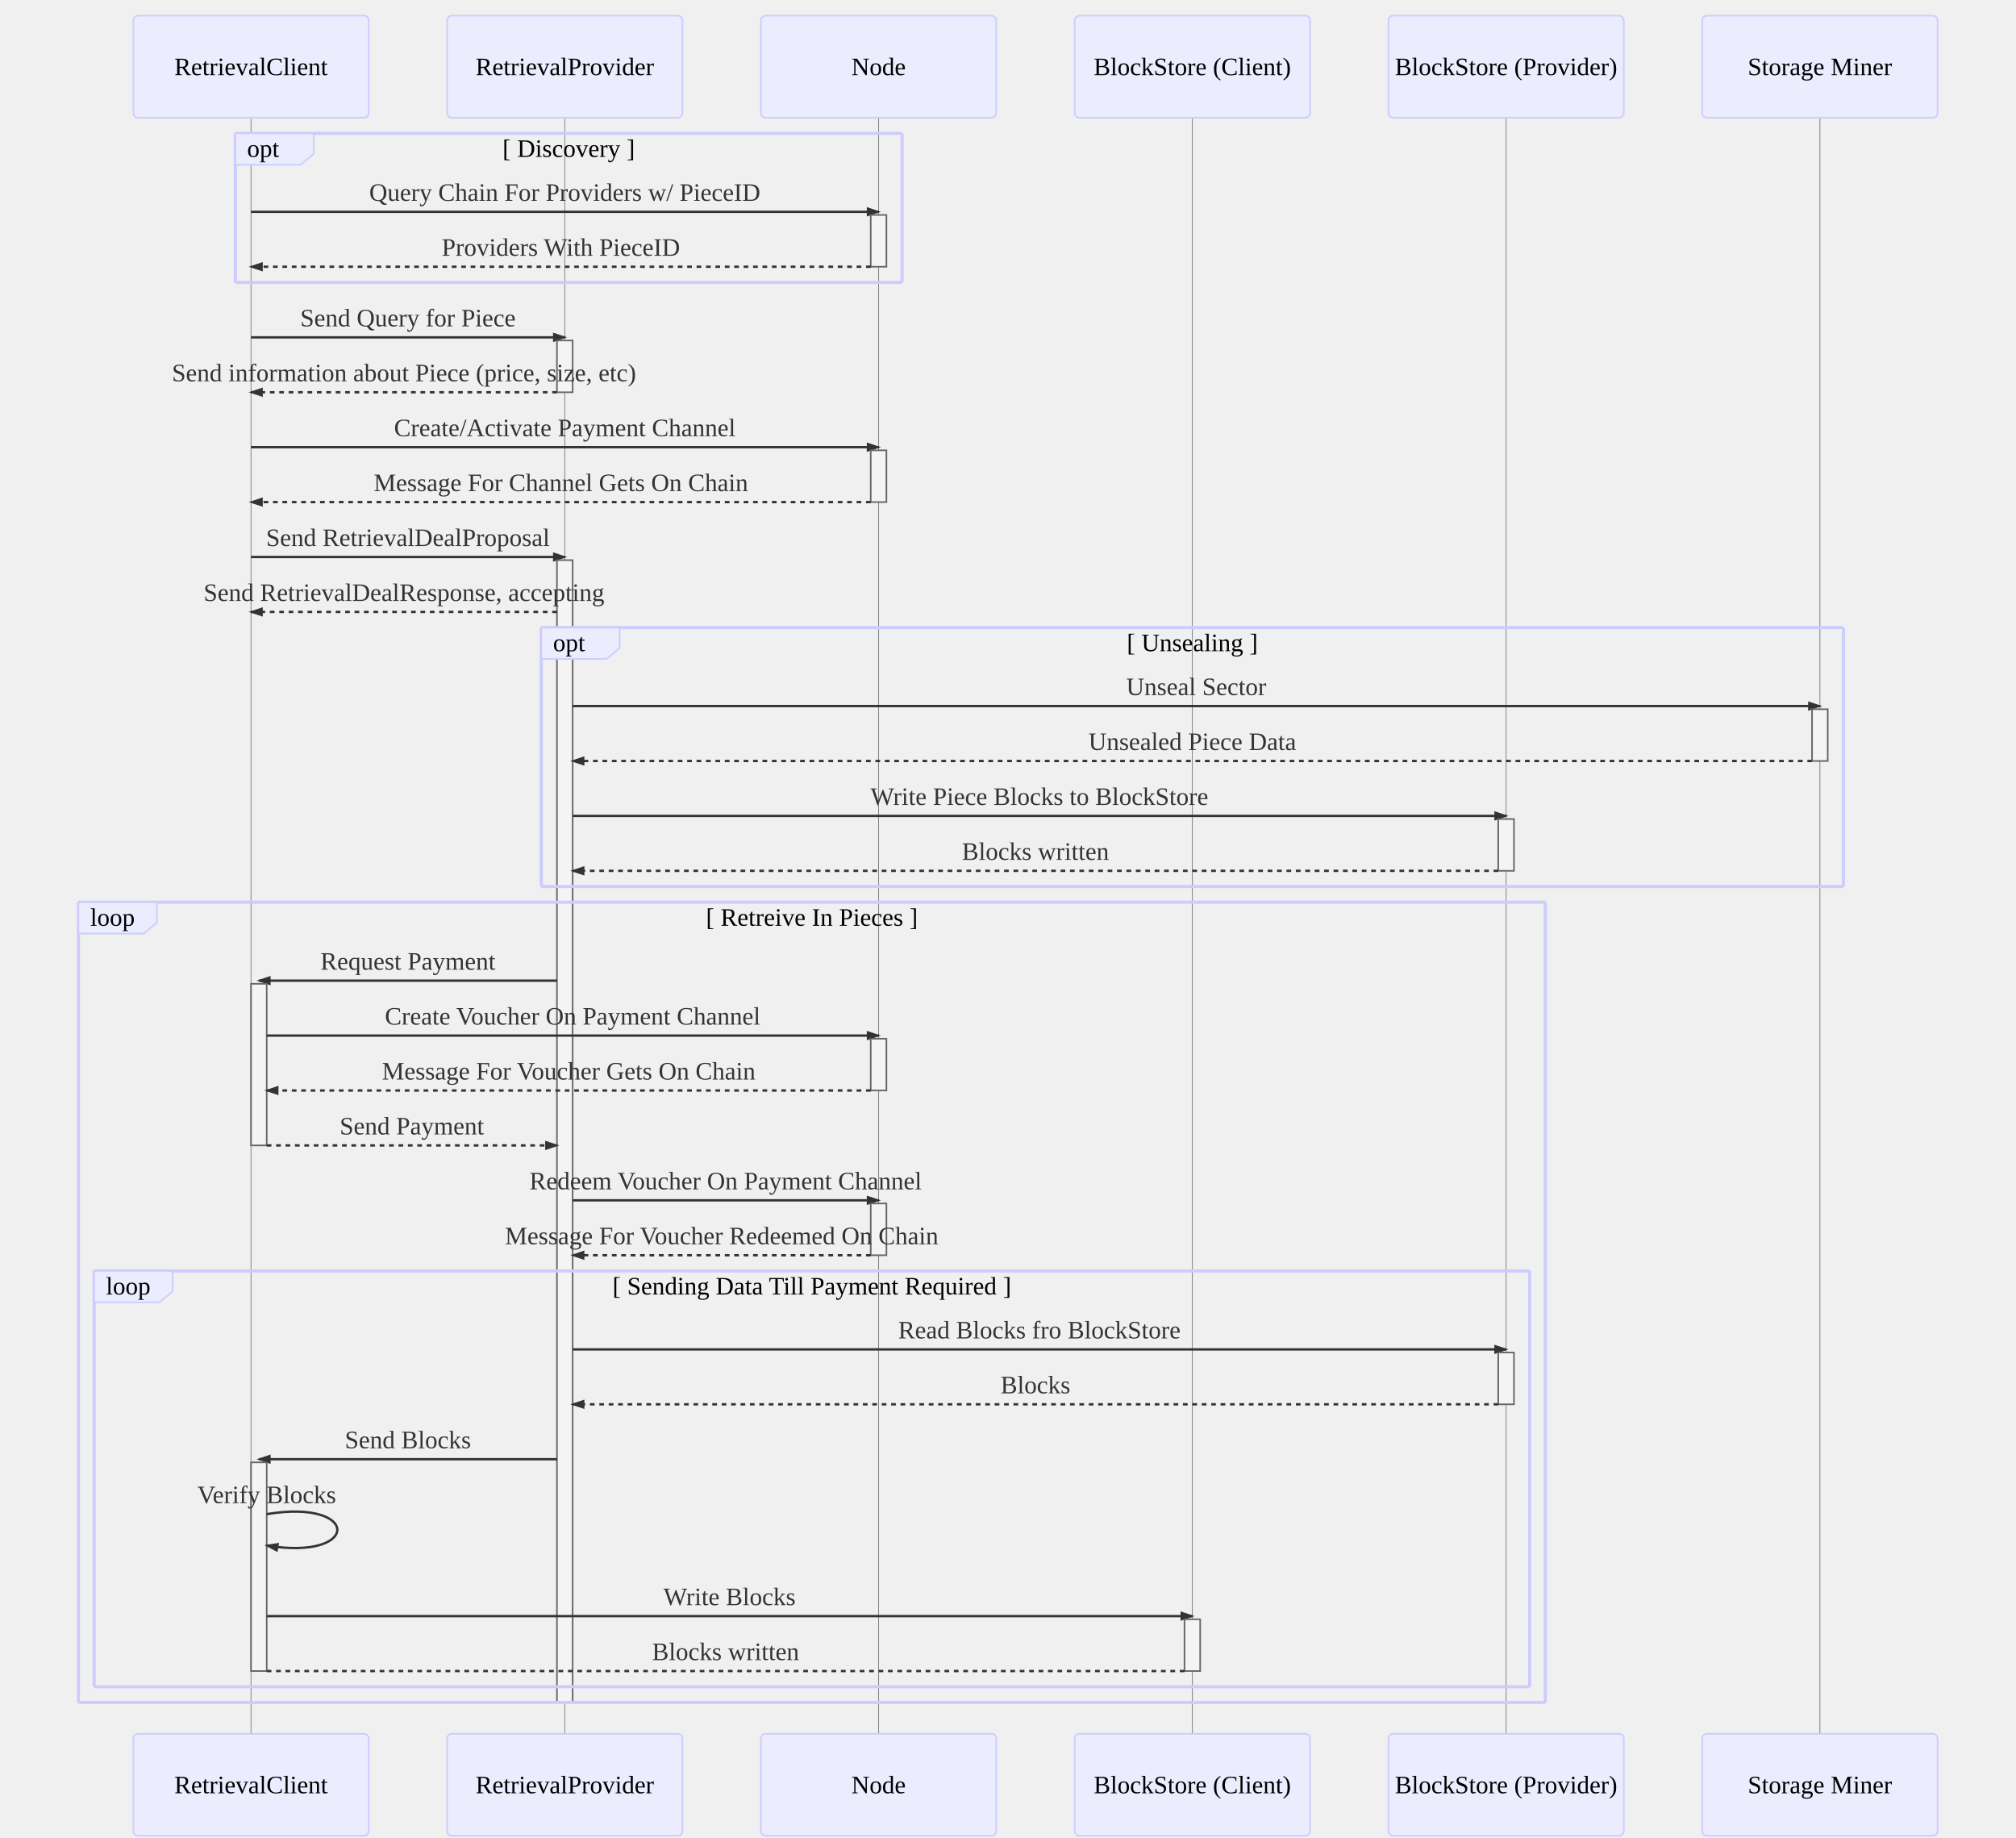
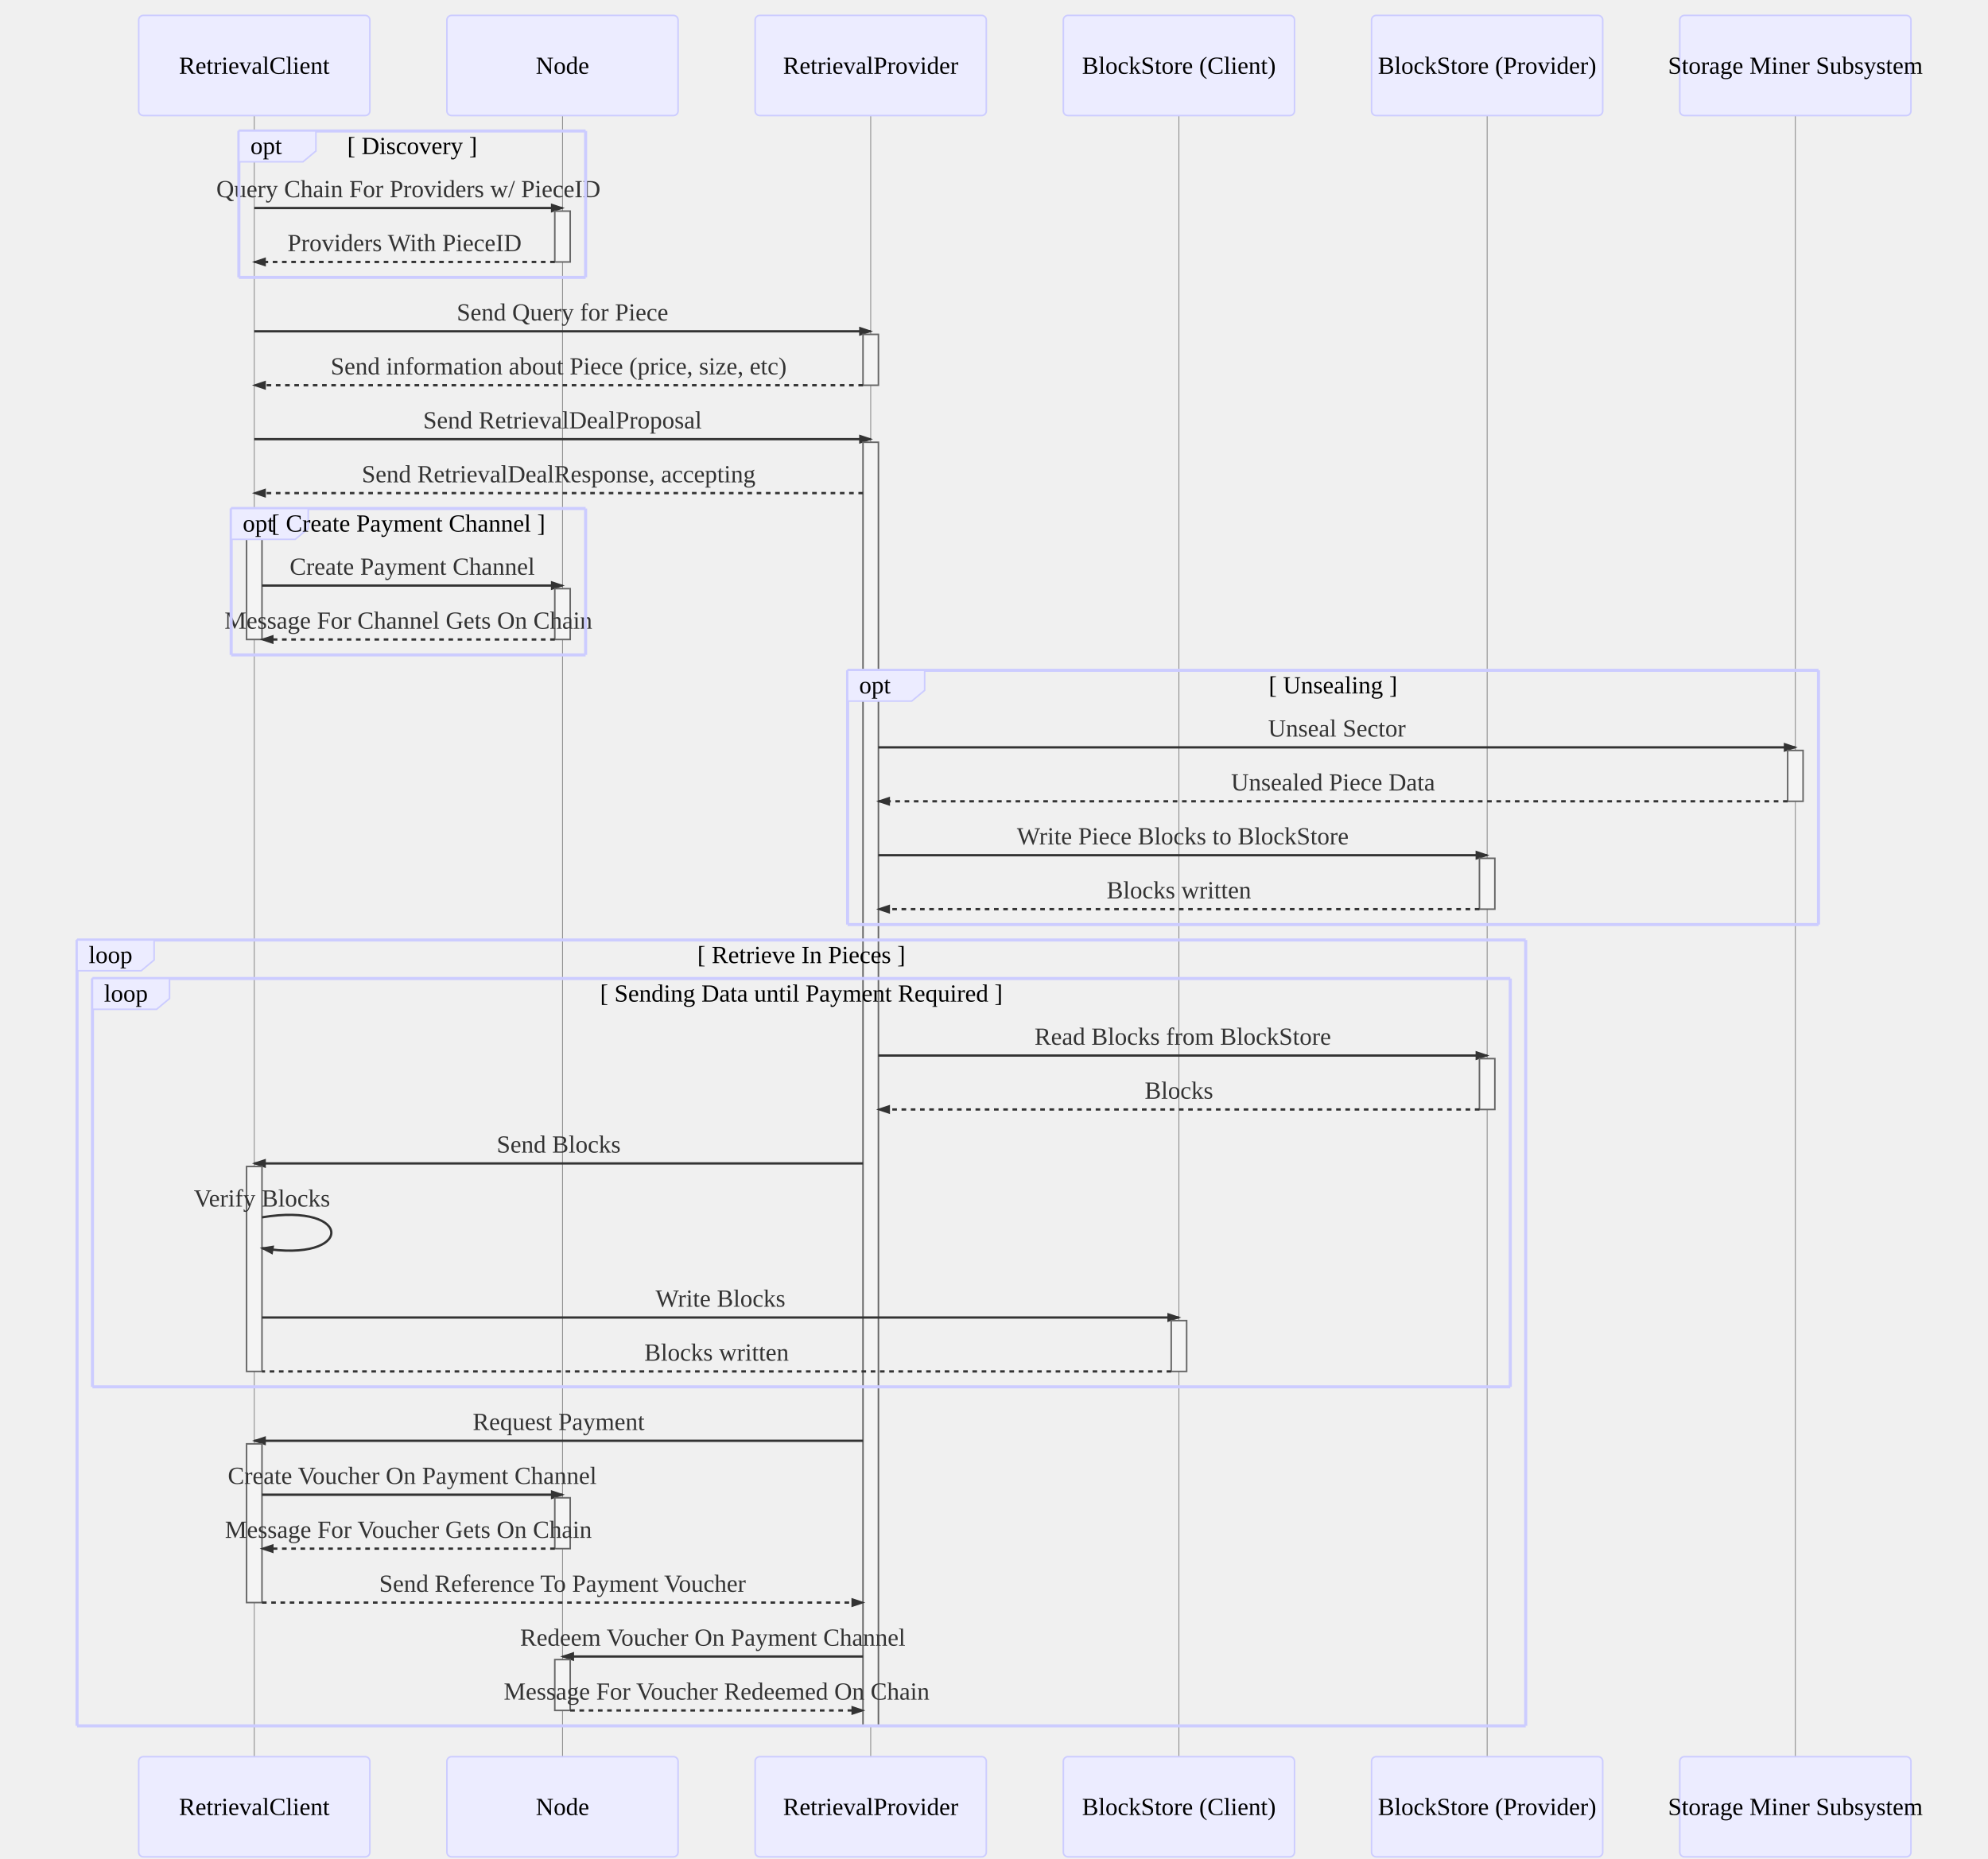
- <svg xmlns="http://www.w3.org/2000/svg" id="mermaid-1574454061696" width="100%" height="100%" style="max-width:1285px;" viewBox="-85 -10 1285 1171">
-   <style>#mermaid-1574454061696 .label{font-family:trebuchet ms,verdana,arial;color:#333}#mermaid-1574454061696 .node circle,#mermaid-1574454061696 .node ellipse,#mermaid-1574454061696 .node polygon,#mermaid-1574454061696 .node rect{fill:#ececff;stroke:#9370db;stroke-width:1px}#mermaid-1574454061696 .node.clickable{cursor:pointer}#mermaid-1574454061696 .arrowheadPath{fill:#333}#mermaid-1574454061696 .edgePath .path{stroke:#333;stroke-width:1.5px}#mermaid-1574454061696 .edgeLabel{background-color:#e8e8e8}#mermaid-1574454061696 .cluster rect{fill:#ffffde!important;stroke:#aa3!important;stroke-width:1px!important}#mermaid-1574454061696 .cluster text{fill:#333}#mermaid-1574454061696 div.mermaidTooltip{position:absolute;text-align:center;max-width:200px;padding:2px;font-family:trebuchet ms,verdana,arial;font-size:12px;background:#ffffde;border:1px solid #aa3;border-radius:2px;pointer-events:none;z-index:100}#mermaid-1574454061696 .actor{stroke:#ccf;fill:#ececff}#mermaid-1574454061696 text.actor{fill:#000;stroke:none}#mermaid-1574454061696 .actor-line{stroke:grey}#mermaid-1574454061696 .messageLine0{marker-end:"url(#arrowhead)"}#mermaid-1574454061696 .messageLine0,#mermaid-1574454061696 .messageLine1{stroke-width:1.5;stroke-dasharray:"2 2";stroke:#333}#mermaid-1574454061696 #arrowhead{fill:#333}#mermaid-1574454061696 #crosshead path{fill:#333!important;stroke:#333!important}#mermaid-1574454061696 .messageText{fill:#333;stroke:none}#mermaid-1574454061696 .labelBox{stroke:#ccf;fill:#ececff}#mermaid-1574454061696 .labelText,#mermaid-1574454061696 .loopText{fill:#000;stroke:none}#mermaid-1574454061696 .loopLine{stroke-width:2;stroke-dasharray:"2 2";marker-end:"url(#arrowhead)";stroke:#ccf}#mermaid-1574454061696 .note{stroke:#aa3;fill:#fff5ad}#mermaid-1574454061696 .noteText{fill:#000;stroke:none;font-family:trebuchet ms,verdana,arial;font-size:14px}#mermaid-1574454061696 .section{stroke:none;opacity:.2}#mermaid-1574454061696 .section0{fill:rgba(102,102,255,.49)}#mermaid-1574454061696 .section2{fill:#fff400}#mermaid-1574454061696 .section1,#mermaid-1574454061696 .section3{fill:#fff;opacity:.2}#mermaid-1574454061696 .sectionTitle0,#mermaid-1574454061696 .sectionTitle1,#mermaid-1574454061696 .sectionTitle2,#mermaid-1574454061696 .sectionTitle3{fill:#333}#mermaid-1574454061696 .sectionTitle{text-anchor:start;font-size:11px;text-height:14px}#mermaid-1574454061696 .grid .tick{stroke:#d3d3d3;opacity:.3;shape-rendering:crispEdges}#mermaid-1574454061696 .grid path{stroke-width:0}#mermaid-1574454061696 .today{fill:none;stroke:red;stroke-width:2px}#mermaid-1574454061696 .task{stroke-width:2}#mermaid-1574454061696 .taskText{text-anchor:middle;font-size:11px}#mermaid-1574454061696 .taskTextOutsideRight{fill:#000;text-anchor:start;font-size:11px}#mermaid-1574454061696 .taskTextOutsideLeft{fill:#000;text-anchor:end;font-size:11px}#mermaid-1574454061696 .taskText0,#mermaid-1574454061696 .taskText1,#mermaid-1574454061696 .taskText2,#mermaid-1574454061696 .taskText3{fill:#fff}#mermaid-1574454061696 .task0,#mermaid-1574454061696 .task1,#mermaid-1574454061696 .task2,#mermaid-1574454061696 .task3{fill:#8a90dd;stroke:#534fbc}#mermaid-1574454061696 .taskTextOutside0,#mermaid-1574454061696 .taskTextOutside1,#mermaid-1574454061696 .taskTextOutside2,#mermaid-1574454061696 .taskTextOutside3{fill:#000}#mermaid-1574454061696 .active0,#mermaid-1574454061696 .active1,#mermaid-1574454061696 .active2,#mermaid-1574454061696 .active3{fill:#bfc7ff;stroke:#534fbc}#mermaid-1574454061696 .activeText0,#mermaid-1574454061696 .activeText1,#mermaid-1574454061696 .activeText2,#mermaid-1574454061696 .activeText3{fill:#000!important}#mermaid-1574454061696 .done0,#mermaid-1574454061696 .done1,#mermaid-1574454061696 .done2,#mermaid-1574454061696 .done3{stroke:grey;fill:#d3d3d3;stroke-width:2}#mermaid-1574454061696 .doneText0,#mermaid-1574454061696 .doneText1,#mermaid-1574454061696 .doneText2,#mermaid-1574454061696 .doneText3{fill:#000!important}#mermaid-1574454061696 .crit0,#mermaid-1574454061696 .crit1,#mermaid-1574454061696 .crit2,#mermaid-1574454061696 .crit3{stroke:#f88;fill:red;stroke-width:2}#mermaid-1574454061696 .activeCrit0,#mermaid-1574454061696 .activeCrit1,#mermaid-1574454061696 .activeCrit2,#mermaid-1574454061696 .activeCrit3{stroke:#f88;fill:#bfc7ff;stroke-width:2}#mermaid-1574454061696 .doneCrit0,#mermaid-1574454061696 .doneCrit1,#mermaid-1574454061696 .doneCrit2,#mermaid-1574454061696 .doneCrit3{stroke:#f88;fill:#d3d3d3;stroke-width:2;cursor:pointer;shape-rendering:crispEdges}#mermaid-1574454061696 .activeCritText0,#mermaid-1574454061696 .activeCritText1,#mermaid-1574454061696 .activeCritText2,#mermaid-1574454061696 .activeCritText3,#mermaid-1574454061696 .doneCritText0,#mermaid-1574454061696 .doneCritText1,#mermaid-1574454061696 .doneCritText2,#mermaid-1574454061696 .doneCritText3{fill:#000!important}#mermaid-1574454061696 .titleText{text-anchor:middle;font-size:18px;fill:#000}#mermaid-1574454061696 g.classGroup text{fill:#9370db;stroke:none;font-family:trebuchet ms,verdana,arial;font-size:10px}#mermaid-1574454061696 g.classGroup rect{fill:#ececff;stroke:#9370db}#mermaid-1574454061696 g.classGroup line{stroke:#9370db;stroke-width:1}#mermaid-1574454061696 .classLabel .box{stroke:none;stroke-width:0;fill:#ececff;opacity:.5}#mermaid-1574454061696 .classLabel .label{fill:#9370db;font-size:10px}#mermaid-1574454061696 .relation{stroke:#9370db;stroke-width:1;fill:none}#mermaid-1574454061696 #compositionEnd,#mermaid-1574454061696 #compositionStart{fill:#9370db;stroke:#9370db;stroke-width:1}#mermaid-1574454061696 #aggregationEnd,#mermaid-1574454061696 #aggregationStart{fill:#ececff;stroke:#9370db;stroke-width:1}#mermaid-1574454061696 #dependencyEnd,#mermaid-1574454061696 #dependencyStart,#mermaid-1574454061696 #extensionEnd,#mermaid-1574454061696 #extensionStart{fill:#9370db;stroke:#9370db;stroke-width:1}#mermaid-1574454061696 .branch-label,#mermaid-1574454061696 .commit-id,#mermaid-1574454061696 .commit-msg{fill:#d3d3d3;color:#d3d3d3}</style>
-   <style>#mermaid-1574454061696 {
+ <svg xmlns="http://www.w3.org/2000/svg" id="mermaid-1574735551453" width="100%" height="100%" style="max-width:1290px;" viewBox="-90 -10 1290 1206">
+   <style>#mermaid-1574735551453 .label{font-family:trebuchet ms,verdana,arial;color:#333}#mermaid-1574735551453 .node circle,#mermaid-1574735551453 .node ellipse,#mermaid-1574735551453 .node polygon,#mermaid-1574735551453 .node rect{fill:#ececff;stroke:#9370db;stroke-width:1px}#mermaid-1574735551453 .node.clickable{cursor:pointer}#mermaid-1574735551453 .arrowheadPath{fill:#333}#mermaid-1574735551453 .edgePath .path{stroke:#333;stroke-width:1.5px}#mermaid-1574735551453 .edgeLabel{background-color:#e8e8e8}#mermaid-1574735551453 .cluster rect{fill:#ffffde!important;stroke:#aa3!important;stroke-width:1px!important}#mermaid-1574735551453 .cluster text{fill:#333}#mermaid-1574735551453 div.mermaidTooltip{position:absolute;text-align:center;max-width:200px;padding:2px;font-family:trebuchet ms,verdana,arial;font-size:12px;background:#ffffde;border:1px solid #aa3;border-radius:2px;pointer-events:none;z-index:100}#mermaid-1574735551453 .actor{stroke:#ccf;fill:#ececff}#mermaid-1574735551453 text.actor{fill:#000;stroke:none}#mermaid-1574735551453 .actor-line{stroke:grey}#mermaid-1574735551453 .messageLine0{marker-end:"url(#arrowhead)"}#mermaid-1574735551453 .messageLine0,#mermaid-1574735551453 .messageLine1{stroke-width:1.5;stroke-dasharray:"2 2";stroke:#333}#mermaid-1574735551453 #arrowhead{fill:#333}#mermaid-1574735551453 #crosshead path{fill:#333!important;stroke:#333!important}#mermaid-1574735551453 .messageText{fill:#333;stroke:none}#mermaid-1574735551453 .labelBox{stroke:#ccf;fill:#ececff}#mermaid-1574735551453 .labelText,#mermaid-1574735551453 .loopText{fill:#000;stroke:none}#mermaid-1574735551453 .loopLine{stroke-width:2;stroke-dasharray:"2 2";marker-end:"url(#arrowhead)";stroke:#ccf}#mermaid-1574735551453 .note{stroke:#aa3;fill:#fff5ad}#mermaid-1574735551453 .noteText{fill:#000;stroke:none;font-family:trebuchet ms,verdana,arial;font-size:14px}#mermaid-1574735551453 .section{stroke:none;opacity:.2}#mermaid-1574735551453 .section0{fill:rgba(102,102,255,.49)}#mermaid-1574735551453 .section2{fill:#fff400}#mermaid-1574735551453 .section1,#mermaid-1574735551453 .section3{fill:#fff;opacity:.2}#mermaid-1574735551453 .sectionTitle0,#mermaid-1574735551453 .sectionTitle1,#mermaid-1574735551453 .sectionTitle2,#mermaid-1574735551453 .sectionTitle3{fill:#333}#mermaid-1574735551453 .sectionTitle{text-anchor:start;font-size:11px;text-height:14px}#mermaid-1574735551453 .grid .tick{stroke:#d3d3d3;opacity:.3;shape-rendering:crispEdges}#mermaid-1574735551453 .grid path{stroke-width:0}#mermaid-1574735551453 .today{fill:none;stroke:red;stroke-width:2px}#mermaid-1574735551453 .task{stroke-width:2}#mermaid-1574735551453 .taskText{text-anchor:middle;font-size:11px}#mermaid-1574735551453 .taskTextOutsideRight{fill:#000;text-anchor:start;font-size:11px}#mermaid-1574735551453 .taskTextOutsideLeft{fill:#000;text-anchor:end;font-size:11px}#mermaid-1574735551453 .taskText0,#mermaid-1574735551453 .taskText1,#mermaid-1574735551453 .taskText2,#mermaid-1574735551453 .taskText3{fill:#fff}#mermaid-1574735551453 .task0,#mermaid-1574735551453 .task1,#mermaid-1574735551453 .task2,#mermaid-1574735551453 .task3{fill:#8a90dd;stroke:#534fbc}#mermaid-1574735551453 .taskTextOutside0,#mermaid-1574735551453 .taskTextOutside1,#mermaid-1574735551453 .taskTextOutside2,#mermaid-1574735551453 .taskTextOutside3{fill:#000}#mermaid-1574735551453 .active0,#mermaid-1574735551453 .active1,#mermaid-1574735551453 .active2,#mermaid-1574735551453 .active3{fill:#bfc7ff;stroke:#534fbc}#mermaid-1574735551453 .activeText0,#mermaid-1574735551453 .activeText1,#mermaid-1574735551453 .activeText2,#mermaid-1574735551453 .activeText3{fill:#000!important}#mermaid-1574735551453 .done0,#mermaid-1574735551453 .done1,#mermaid-1574735551453 .done2,#mermaid-1574735551453 .done3{stroke:grey;fill:#d3d3d3;stroke-width:2}#mermaid-1574735551453 .doneText0,#mermaid-1574735551453 .doneText1,#mermaid-1574735551453 .doneText2,#mermaid-1574735551453 .doneText3{fill:#000!important}#mermaid-1574735551453 .crit0,#mermaid-1574735551453 .crit1,#mermaid-1574735551453 .crit2,#mermaid-1574735551453 .crit3{stroke:#f88;fill:red;stroke-width:2}#mermaid-1574735551453 .activeCrit0,#mermaid-1574735551453 .activeCrit1,#mermaid-1574735551453 .activeCrit2,#mermaid-1574735551453 .activeCrit3{stroke:#f88;fill:#bfc7ff;stroke-width:2}#mermaid-1574735551453 .doneCrit0,#mermaid-1574735551453 .doneCrit1,#mermaid-1574735551453 .doneCrit2,#mermaid-1574735551453 .doneCrit3{stroke:#f88;fill:#d3d3d3;stroke-width:2;cursor:pointer;shape-rendering:crispEdges}#mermaid-1574735551453 .activeCritText0,#mermaid-1574735551453 .activeCritText1,#mermaid-1574735551453 .activeCritText2,#mermaid-1574735551453 .activeCritText3,#mermaid-1574735551453 .doneCritText0,#mermaid-1574735551453 .doneCritText1,#mermaid-1574735551453 .doneCritText2,#mermaid-1574735551453 .doneCritText3{fill:#000!important}#mermaid-1574735551453 .titleText{text-anchor:middle;font-size:18px;fill:#000}#mermaid-1574735551453 g.classGroup text{fill:#9370db;stroke:none;font-family:trebuchet ms,verdana,arial;font-size:10px}#mermaid-1574735551453 g.classGroup rect{fill:#ececff;stroke:#9370db}#mermaid-1574735551453 g.classGroup line{stroke:#9370db;stroke-width:1}#mermaid-1574735551453 .classLabel .box{stroke:none;stroke-width:0;fill:#ececff;opacity:.5}#mermaid-1574735551453 .classLabel .label{fill:#9370db;font-size:10px}#mermaid-1574735551453 .relation{stroke:#9370db;stroke-width:1;fill:none}#mermaid-1574735551453 #compositionEnd,#mermaid-1574735551453 #compositionStart{fill:#9370db;stroke:#9370db;stroke-width:1}#mermaid-1574735551453 #aggregationEnd,#mermaid-1574735551453 #aggregationStart{fill:#ececff;stroke:#9370db;stroke-width:1}#mermaid-1574735551453 #dependencyEnd,#mermaid-1574735551453 #dependencyStart,#mermaid-1574735551453 #extensionEnd,#mermaid-1574735551453 #extensionStart{fill:#9370db;stroke:#9370db;stroke-width:1}#mermaid-1574735551453 .branch-label,#mermaid-1574735551453 .commit-id,#mermaid-1574735551453 .commit-msg{fill:#d3d3d3;color:#d3d3d3}</style>
+   <style>#mermaid-1574735551453 {
    color: rgb(0, 0, 0);
    font: normal normal 400 normal 16px / normal "Times New Roman";
  }</style>
  <g />
  <g>
-     <line id="actor0" x1="75" y1="5" x2="75" y2="1160" class="actor-line" stroke-width="0.5px" stroke="#999" />
+     <line id="actor0" x1="75" y1="5" x2="75" y2="1195" class="actor-line" stroke-width="0.5px" stroke="#999" />
    <rect x="0" y="0" fill="#eaeaea" stroke="#666" width="150" height="65" rx="3" ry="3" class="actor" />
    <text x="75" y="32.5" dominant-baseline="central" alignment-baseline="central" class="actor" style="text-anchor: middle;">
      <tspan x="75" dy="0">RetrievalClient</tspan>
    </text>
  </g>
  <g>
-     <line id="actor1" x1="275" y1="5" x2="275" y2="1160" class="actor-line" stroke-width="0.5px" stroke="#999" />
+     <line id="actor1" x1="275" y1="5" x2="275" y2="1195" class="actor-line" stroke-width="0.5px" stroke="#999" />
    <rect x="200" y="0" fill="#eaeaea" stroke="#666" width="150" height="65" rx="3" ry="3" class="actor" />
    <text x="275" y="32.5" dominant-baseline="central" alignment-baseline="central" class="actor" style="text-anchor: middle;">
-       <tspan x="275" dy="0">RetrievalProvider</tspan>
-     </text>
-   </g>
-   <g>
-     <line id="actor2" x1="475" y1="5" x2="475" y2="1160" class="actor-line" stroke-width="0.5px" stroke="#999" />
+       <tspan x="275" dy="0">Node</tspan>
+     </text>
+   </g>
+   <g>
+     <line id="actor2" x1="475" y1="5" x2="475" y2="1195" class="actor-line" stroke-width="0.5px" stroke="#999" />
    <rect x="400" y="0" fill="#eaeaea" stroke="#666" width="150" height="65" rx="3" ry="3" class="actor" />
    <text x="475" y="32.5" dominant-baseline="central" alignment-baseline="central" class="actor" style="text-anchor: middle;">
-       <tspan x="475" dy="0">Node</tspan>
-     </text>
-   </g>
-   <g>
-     <line id="actor3" x1="675" y1="5" x2="675" y2="1160" class="actor-line" stroke-width="0.5px" stroke="#999" />
+       <tspan x="475" dy="0">RetrievalProvider</tspan>
+     </text>
+   </g>
+   <g>
+     <line id="actor3" x1="675" y1="5" x2="675" y2="1195" class="actor-line" stroke-width="0.5px" stroke="#999" />
    <rect x="600" y="0" fill="#eaeaea" stroke="#666" width="150" height="65" rx="3" ry="3" class="actor" />
    <text x="675" y="32.5" dominant-baseline="central" alignment-baseline="central" class="actor" style="text-anchor: middle;">
      <tspan x="675" dy="0">BlockStore (Client)</tspan>
    </text>
  </g>
  <g>
-     <line id="actor4" x1="875" y1="5" x2="875" y2="1160" class="actor-line" stroke-width="0.5px" stroke="#999" />
+     <line id="actor4" x1="875" y1="5" x2="875" y2="1195" class="actor-line" stroke-width="0.5px" stroke="#999" />
    <rect x="800" y="0" fill="#eaeaea" stroke="#666" width="150" height="65" rx="3" ry="3" class="actor" />
    <text x="875" y="32.5" dominant-baseline="central" alignment-baseline="central" class="actor" style="text-anchor: middle;">
      <tspan x="875" dy="0">BlockStore (Provider)</tspan>
    </text>
  </g>
  <g>
-     <line id="actor5" x1="1075" y1="5" x2="1075" y2="1160" class="actor-line" stroke-width="0.5px" stroke="#999" />
+     <line id="actor5" x1="1075" y1="5" x2="1075" y2="1195" class="actor-line" stroke-width="0.5px" stroke="#999" />
    <rect x="1000" y="0" fill="#eaeaea" stroke="#666" width="150" height="65" rx="3" ry="3" class="actor" />
    <text x="1075" y="32.5" dominant-baseline="central" alignment-baseline="central" class="actor" style="text-anchor: middle;">
-       <tspan x="1075" dy="0">Storage Miner</tspan>
+       <tspan x="1075" dy="0">Storage Miner Subsystem</tspan>
    </text>
  </g>
  <defs>
    <marker id="arrowhead" refX="5" refY="2" markerWidth="6" markerHeight="4" orient="auto">
      <path d="M 0,0 V 4 L6,2 Z" />
    </marker>
  </defs>
  <defs>
    <marker id="crosshead" markerWidth="15" markerHeight="8" orient="auto" refX="16" refY="4">
      <path fill="black" stroke="#000000" stroke-width="1px" d="M 9,2 V 6 L16,4 Z" style="stroke-dasharray: 0, 0;" />
      <path fill="none" stroke="#000000" stroke-width="1px" d="M 0,1 L 6,7 M 6,1 L 0,7" style="stroke-dasharray: 0, 0;" />
    </marker>
  </defs>
  <g>
-     <text x="275" y="118" class="messageText" style="text-anchor: middle;">Query Chain For Providers w/ PieceID</text>
-     <line x1="75" y1="125" x2="475" y2="125" class="messageLine0" stroke-width="2" stroke="black" marker-end="url(#arrowhead)" style="fill: none;" />
-   </g>
-   <g>
-     <rect x="470" y="127" fill="#f4f4f4" stroke="#666" width="10" height="33" rx="0" ry="0" />
-   </g>
-   <g>
-     <text x="272.5" y="153" class="messageText" style="text-anchor: middle;">Providers With PieceID</text>
-     <line x1="470" y1="160" x2="75" y2="160" class="messageLine1" stroke-width="2" stroke="black" marker-end="url(#arrowhead)" style="stroke-dasharray: 3, 3; fill: none;" />
-   </g>
-   <g>
-     <line x1="65" y1="75" x2="490" y2="75" class="loopLine" />
-     <line x1="490" y1="75" x2="490" y2="170" class="loopLine" />
-     <line x1="65" y1="170" x2="490" y2="170" class="loopLine" />
+     <text x="175" y="118" class="messageText" style="text-anchor: middle;">Query Chain For Providers w/ PieceID</text>
+     <line x1="75" y1="125" x2="275" y2="125" class="messageLine0" stroke-width="2" stroke="black" marker-end="url(#arrowhead)" style="fill: none;" />
+   </g>
+   <g>
+     <rect x="270" y="127" fill="#f4f4f4" stroke="#666" width="10" height="33" rx="0" ry="0" />
+   </g>
+   <g>
+     <text x="172.5" y="153" class="messageText" style="text-anchor: middle;">Providers With PieceID</text>
+     <line x1="270" y1="160" x2="75" y2="160" class="messageLine1" stroke-width="2" stroke="black" marker-end="url(#arrowhead)" style="stroke-dasharray: 3, 3; fill: none;" />
+   </g>
+   <g>
+     <line x1="65" y1="75" x2="290" y2="75" class="loopLine" />
+     <line x1="290" y1="75" x2="290" y2="170" class="loopLine" />
+     <line x1="65" y1="170" x2="290" y2="170" class="loopLine" />
    <line x1="65" y1="75" x2="65" y2="170" class="loopLine" />
    <polygon points="65,75 115,75 115,88 106.6,95 65,95" class="labelBox" />
    <text x="72.5" y="90" fill="black" class="labelText">
      <tspan x="72.5" fill="black">opt</tspan>
    </text>
-     <text x="277.5" y="90" fill="black" class="loopText" style="text-anchor: middle;">
-       <tspan x="277.5" fill="black">[ Discovery ]</tspan>
-     </text>
-   </g>
-   <g>
-     <text x="175" y="198" class="messageText" style="text-anchor: middle;">Send Query for Piece</text>
-     <line x1="75" y1="205" x2="275" y2="205" class="messageLine0" stroke-width="2" stroke="black" marker-end="url(#arrowhead)" style="fill: none;" />
-   </g>
-   <g>
-     <rect x="270" y="207" fill="#f4f4f4" stroke="#666" width="10" height="33" rx="0" ry="0" />
-   </g>
-   <g>
-     <text x="172.5" y="233" class="messageText" style="text-anchor: middle;">Send information about Piece (price, size, etc)</text>
-     <line x1="270" y1="240" x2="75" y2="240" class="messageLine1" stroke-width="2" stroke="black" marker-end="url(#arrowhead)" style="stroke-dasharray: 3, 3; fill: none;" />
-   </g>
-   <g>
-     <text x="275" y="268" class="messageText" style="text-anchor: middle;">Create/Activate Payment Channel</text>
+     <text x="177.5" y="90" fill="black" class="loopText" style="text-anchor: middle;">
+       <tspan x="177.5" fill="black">[ Discovery ]</tspan>
+     </text>
+   </g>
+   <g>
+     <text x="275" y="198" class="messageText" style="text-anchor: middle;">Send Query for Piece</text>
+     <line x1="75" y1="205" x2="475" y2="205" class="messageLine0" stroke-width="2" stroke="black" marker-end="url(#arrowhead)" style="fill: none;" />
+   </g>
+   <g>
+     <rect x="470" y="207" fill="#f4f4f4" stroke="#666" width="10" height="33" rx="0" ry="0" />
+   </g>
+   <g>
+     <text x="272.5" y="233" class="messageText" style="text-anchor: middle;">Send information about Piece (price, size, etc)</text>
+     <line x1="470" y1="240" x2="75" y2="240" class="messageLine1" stroke-width="2" stroke="black" marker-end="url(#arrowhead)" style="stroke-dasharray: 3, 3; fill: none;" />
+   </g>
+   <g>
+     <text x="275" y="268" class="messageText" style="text-anchor: middle;">Send RetrievalDealProposal</text>
    <line x1="75" y1="275" x2="475" y2="275" class="messageLine0" stroke-width="2" stroke="black" marker-end="url(#arrowhead)" style="fill: none;" />
  </g>
  <g>
-     <rect x="470" y="277" fill="#f4f4f4" stroke="#666" width="10" height="33" rx="0" ry="0" />
-   </g>
-   <g>
-     <text x="272.5" y="303" class="messageText" style="text-anchor: middle;">Message For Channel Gets On Chain</text>
+     <rect x="470" y="277" fill="#f4f4f4" stroke="#666" width="10" height="833" rx="0" ry="0" />
+   </g>
+   <g>
+     <text x="272.5" y="303" class="messageText" style="text-anchor: middle;">Send RetrievalDealResponse, accepting</text>
    <line x1="470" y1="310" x2="75" y2="310" class="messageLine1" stroke-width="2" stroke="black" marker-end="url(#arrowhead)" style="stroke-dasharray: 3, 3; fill: none;" />
  </g>
  <g>
-     <text x="175" y="338" class="messageText" style="text-anchor: middle;">Send RetrievalDealProposal</text>
-     <line x1="75" y1="345" x2="275" y2="345" class="messageLine0" stroke-width="2" stroke="black" marker-end="url(#arrowhead)" style="fill: none;" />
-   </g>
-   <g>
-     <rect x="270" y="347" fill="#f4f4f4" stroke="#666" width="10" height="728" rx="0" ry="0" />
-   </g>
-   <g>
-     <text x="172.5" y="373" class="messageText" style="text-anchor: middle;">Send RetrievalDealResponse, accepting</text>
-     <line x1="270" y1="380" x2="75" y2="380" class="messageLine1" stroke-width="2" stroke="black" marker-end="url(#arrowhead)" style="stroke-dasharray: 3, 3; fill: none;" />
-   </g>
-   <g />
-   <g>
-     <text x="677.5" y="433" class="messageText" style="text-anchor: middle;">Unseal Sector</text>
-     <line x1="280" y1="440" x2="1075" y2="440" class="messageLine0" stroke-width="2" stroke="black" marker-end="url(#arrowhead)" style="fill: none;" />
-   </g>
-   <g>
-     <rect x="1070" y="442" fill="#f4f4f4" stroke="#666" width="10" height="33" rx="0" ry="0" />
-   </g>
-   <g>
-     <text x="675" y="468" class="messageText" style="text-anchor: middle;">Unsealed Piece Data</text>
-     <line x1="1070" y1="475" x2="280" y2="475" class="messageLine1" stroke-width="2" stroke="black" marker-end="url(#arrowhead)" style="stroke-dasharray: 3, 3; fill: none;" />
-   </g>
-   <g>
-     <text x="577.5" y="503" class="messageText" style="text-anchor: middle;">Write Piece Blocks to BlockStore</text>
-     <line x1="280" y1="510" x2="875" y2="510" class="messageLine0" stroke-width="2" stroke="black" marker-end="url(#arrowhead)" style="fill: none;" />
-   </g>
-   <g>
-     <rect x="870" y="512" fill="#f4f4f4" stroke="#666" width="10" height="33" rx="0" ry="0" />
-   </g>
-   <g>
-     <text x="575" y="538" class="messageText" style="text-anchor: middle;">Blocks written</text>
-     <line x1="870" y1="545" x2="280" y2="545" class="messageLine1" stroke-width="2" stroke="black" marker-end="url(#arrowhead)" style="stroke-dasharray: 3, 3; fill: none;" />
-   </g>
-   <g>
-     <line x1="260" y1="390" x2="1090" y2="390" class="loopLine" />
-     <line x1="1090" y1="390" x2="1090" y2="555" class="loopLine" />
-     <line x1="260" y1="555" x2="1090" y2="555" class="loopLine" />
-     <line x1="260" y1="390" x2="260" y2="555" class="loopLine" />
-     <polygon points="260,390 310,390 310,403 301.6,410 260,410" class="labelBox" />
-     <text x="267.5" y="405" fill="black" class="labelText">
-       <tspan x="267.5" fill="black">opt</tspan>
-     </text>
-     <text x="675" y="405" fill="black" class="loopText" style="text-anchor: middle;">
-       <tspan x="675" fill="black">[ Unsealing ]</tspan>
-     </text>
-   </g>
-   <g>
-     <text x="175" y="608" class="messageText" style="text-anchor: middle;">Request Payment</text>
-     <line x1="270" y1="615" x2="80" y2="615" class="messageLine0" stroke-width="2" stroke="black" marker-end="url(#arrowhead)" style="fill: none;" />
-   </g>
-   <g>
-     <rect x="75" y="617" fill="#f4f4f4" stroke="#666" width="10" height="103" rx="0" ry="0" />
-   </g>
-   <g>
-     <text x="280" y="643" class="messageText" style="text-anchor: middle;">Create Voucher On Payment Channel</text>
-     <line x1="85" y1="650" x2="475" y2="650" class="messageLine0" stroke-width="2" stroke="black" marker-end="url(#arrowhead)" style="fill: none;" />
-   </g>
-   <g>
-     <rect x="470" y="652" fill="#f4f4f4" stroke="#666" width="10" height="33" rx="0" ry="0" />
-   </g>
-   <g>
-     <text x="277.5" y="678" class="messageText" style="text-anchor: middle;">Message For Voucher Gets On Chain</text>
-     <line x1="470" y1="685" x2="85" y2="685" class="messageLine1" stroke-width="2" stroke="black" marker-end="url(#arrowhead)" style="stroke-dasharray: 3, 3; fill: none;" />
-   </g>
-   <g>
-     <text x="177.5" y="713" class="messageText" style="text-anchor: middle;">Send Payment</text>
-     <line x1="85" y1="720" x2="270" y2="720" class="messageLine1" stroke-width="2" stroke="black" marker-end="url(#arrowhead)" style="stroke-dasharray: 3, 3; fill: none;" />
-   </g>
-   <g>
-     <text x="377.5" y="748" class="messageText" style="text-anchor: middle;">Redeem Voucher On Payment Channel</text>
-     <line x1="280" y1="755" x2="475" y2="755" class="messageLine0" stroke-width="2" stroke="black" marker-end="url(#arrowhead)" style="fill: none;" />
-   </g>
-   <g>
-     <rect x="470" y="757" fill="#f4f4f4" stroke="#666" width="10" height="33" rx="0" ry="0" />
-   </g>
-   <g>
-     <text x="375" y="783" class="messageText" style="text-anchor: middle;">Message For Voucher Redeemed On Chain</text>
-     <line x1="470" y1="790" x2="280" y2="790" class="messageLine1" stroke-width="2" stroke="black" marker-end="url(#arrowhead)" style="stroke-dasharray: 3, 3; fill: none;" />
-   </g>
-   <g>
-     <text x="577.5" y="843" class="messageText" style="text-anchor: middle;">Read Blocks fro  BlockStore</text>
-     <line x1="280" y1="850" x2="875" y2="850" class="messageLine0" stroke-width="2" stroke="black" marker-end="url(#arrowhead)" style="fill: none;" />
-   </g>
-   <g>
-     <rect x="870" y="852" fill="#f4f4f4" stroke="#666" width="10" height="33" rx="0" ry="0" />
-   </g>
-   <g>
-     <text x="575" y="878" class="messageText" style="text-anchor: middle;">Blocks</text>
-     <line x1="870" y1="885" x2="280" y2="885" class="messageLine1" stroke-width="2" stroke="black" marker-end="url(#arrowhead)" style="stroke-dasharray: 3, 3; fill: none;" />
-   </g>
-   <g>
-     <text x="175" y="913" class="messageText" style="text-anchor: middle;">Send Blocks</text>
-     <line x1="270" y1="920" x2="80" y2="920" class="messageLine0" stroke-width="2" stroke="black" marker-end="url(#arrowhead)" style="fill: none;" />
-   </g>
-   <g>
-     <rect x="75" y="922" fill="#f4f4f4" stroke="#666" width="10" height="133" rx="0" ry="0" />
-   </g>
-   <g>
-     <text x="85" y="948" class="messageText" style="text-anchor: middle;">Verify Blocks</text>
-     <path d="M 85,955 C 145,945 145,985 85,975" class="messageLine0" stroke-width="2" stroke="black" marker-end="url(#arrowhead)" style="fill: none;" />
-   </g>
-   <g>
-     <text x="380" y="1013" class="messageText" style="text-anchor: middle;">Write Blocks</text>
-     <line x1="85" y1="1020" x2="675" y2="1020" class="messageLine0" stroke-width="2" stroke="black" marker-end="url(#arrowhead)" style="fill: none;" />
-   </g>
-   <g>
-     <rect x="670" y="1022" fill="#f4f4f4" stroke="#666" width="10" height="33" rx="0" ry="0" />
-   </g>
-   <g>
-     <text x="377.5" y="1048" class="messageText" style="text-anchor: middle;">Blocks written</text>
-     <line x1="670" y1="1055" x2="85" y2="1055" class="messageLine1" stroke-width="2" stroke="black" style="stroke-dasharray: 3, 3; fill: none;" />
-   </g>
-   <g>
-     <line x1="-25" y1="800" x2="890" y2="800" class="loopLine" />
-     <line x1="890" y1="800" x2="890" y2="1065" class="loopLine" />
-     <line x1="-25" y1="1065" x2="890" y2="1065" class="loopLine" />
-     <line x1="-25" y1="800" x2="-25" y2="1065" class="loopLine" />
-     <polygon points="-25,800 25,800 25,813 16.6,820 -25,820" class="labelBox" />
-     <text x="-17.5" y="815" fill="black" class="labelText">
-       <tspan x="-17.5" fill="black">loop</tspan>
-     </text>
-     <text x="432.5" y="815" fill="black" class="loopText" style="text-anchor: middle;">
-       <tspan x="432.5" fill="black">[ Sending Data Till Payment Required ]</tspan>
-     </text>
-   </g>
-   <g>
-     <line x1="-35" y1="565" x2="900" y2="565" class="loopLine" />
-     <line x1="900" y1="565" x2="900" y2="1075" class="loopLine" />
-     <line x1="-35" y1="1075" x2="900" y2="1075" class="loopLine" />
-     <line x1="-35" y1="565" x2="-35" y2="1075" class="loopLine" />
-     <polygon points="-35,565 15,565 15,578 6.6,585 -35,585" class="labelBox" />
-     <text x="-27.5" y="580" fill="black" class="labelText">
-       <tspan x="-27.5" fill="black">loop</tspan>
-     </text>
-     <text x="432.5" y="580" fill="black" class="loopText" style="text-anchor: middle;">
-       <tspan x="432.5" fill="black">[ Retreive In Pieces ]</tspan>
-     </text>
-   </g>
-   <g>
-     <rect x="0" y="1095" fill="#eaeaea" stroke="#666" width="150" height="65" rx="3" ry="3" class="actor" />
-     <text x="75" y="1127.5" dominant-baseline="central" alignment-baseline="central" class="actor" style="text-anchor: middle;">
+     <rect x="70" y="337" fill="#f4f4f4" stroke="#666" width="10" height="68" rx="0" ry="0" />
+   </g>
+   <g>
+     <text x="177.5" y="363" class="messageText" style="text-anchor: middle;">Create Payment Channel</text>
+     <line x1="80" y1="370" x2="275" y2="370" class="messageLine0" stroke-width="2" stroke="black" marker-end="url(#arrowhead)" style="fill: none;" />
+   </g>
+   <g>
+     <rect x="270" y="372" fill="#f4f4f4" stroke="#666" width="10" height="33" rx="0" ry="0" />
+   </g>
+   <g>
+     <text x="175" y="398" class="messageText" style="text-anchor: middle;">Message For Channel Gets On Chain</text>
+     <line x1="270" y1="405" x2="80" y2="405" class="messageLine1" stroke-width="2" stroke="black" marker-end="url(#arrowhead)" style="stroke-dasharray: 3, 3; fill: none;" />
+   </g>
+   <g>
+     <line x1="60" y1="320" x2="290" y2="320" class="loopLine" />
+     <line x1="290" y1="320" x2="290" y2="415" class="loopLine" />
+     <line x1="60" y1="415" x2="290" y2="415" class="loopLine" />
+     <line x1="60" y1="320" x2="60" y2="415" class="loopLine" />
+     <polygon points="60,320 110,320 110,333 101.6,340 60,340" class="labelBox" />
+     <text x="67.5" y="335" fill="black" class="labelText">
+       <tspan x="67.5" fill="black">opt</tspan>
+     </text>
+     <text x="175" y="335" fill="black" class="loopText" style="text-anchor: middle;">
+       <tspan x="175" fill="black">[ Create Payment Channel ]</tspan>
+     </text>
+   </g>
+   <g>
+     <text x="777.5" y="468" class="messageText" style="text-anchor: middle;">Unseal Sector</text>
+     <line x1="480" y1="475" x2="1075" y2="475" class="messageLine0" stroke-width="2" stroke="black" marker-end="url(#arrowhead)" style="fill: none;" />
+   </g>
+   <g>
+     <rect x="1070" y="477" fill="#f4f4f4" stroke="#666" width="10" height="33" rx="0" ry="0" />
+   </g>
+   <g>
+     <text x="775" y="503" class="messageText" style="text-anchor: middle;">Unsealed Piece Data</text>
+     <line x1="1070" y1="510" x2="480" y2="510" class="messageLine1" stroke-width="2" stroke="black" marker-end="url(#arrowhead)" style="stroke-dasharray: 3, 3; fill: none;" />
+   </g>
+   <g>
+     <text x="677.5" y="538" class="messageText" style="text-anchor: middle;">Write Piece Blocks to BlockStore</text>
+     <line x1="480" y1="545" x2="875" y2="545" class="messageLine0" stroke-width="2" stroke="black" marker-end="url(#arrowhead)" style="fill: none;" />
+   </g>
+   <g>
+     <rect x="870" y="547" fill="#f4f4f4" stroke="#666" width="10" height="33" rx="0" ry="0" />
+   </g>
+   <g>
+     <text x="675" y="573" class="messageText" style="text-anchor: middle;">Blocks written</text>
+     <line x1="870" y1="580" x2="480" y2="580" class="messageLine1" stroke-width="2" stroke="black" marker-end="url(#arrowhead)" style="stroke-dasharray: 3, 3; fill: none;" />
+   </g>
+   <g>
+     <line x1="460" y1="425" x2="1090" y2="425" class="loopLine" />
+     <line x1="1090" y1="425" x2="1090" y2="590" class="loopLine" />
+     <line x1="460" y1="590" x2="1090" y2="590" class="loopLine" />
+     <line x1="460" y1="425" x2="460" y2="590" class="loopLine" />
+     <polygon points="460,425 510,425 510,438 501.6,445 460,445" class="labelBox" />
+     <text x="467.5" y="440" fill="black" class="labelText">
+       <tspan x="467.5" fill="black">opt</tspan>
+     </text>
+     <text x="775" y="440" fill="black" class="loopText" style="text-anchor: middle;">
+       <tspan x="775" fill="black">[ Unsealing ]</tspan>
+     </text>
+   </g>
+   <g>
+     <text x="677.5" y="668" class="messageText" style="text-anchor: middle;">Read Blocks from BlockStore</text>
+     <line x1="480" y1="675" x2="875" y2="675" class="messageLine0" stroke-width="2" stroke="black" marker-end="url(#arrowhead)" style="fill: none;" />
+   </g>
+   <g>
+     <rect x="870" y="677" fill="#f4f4f4" stroke="#666" width="10" height="33" rx="0" ry="0" />
+   </g>
+   <g>
+     <text x="675" y="703" class="messageText" style="text-anchor: middle;">Blocks</text>
+     <line x1="870" y1="710" x2="480" y2="710" class="messageLine1" stroke-width="2" stroke="black" marker-end="url(#arrowhead)" style="stroke-dasharray: 3, 3; fill: none;" />
+   </g>
+   <g>
+     <text x="272.5" y="738" class="messageText" style="text-anchor: middle;">Send Blocks</text>
+     <line x1="470" y1="745" x2="75" y2="745" class="messageLine0" stroke-width="2" stroke="black" marker-end="url(#arrowhead)" style="fill: none;" />
+   </g>
+   <g>
+     <rect x="70" y="747" fill="#f4f4f4" stroke="#666" width="10" height="133" rx="0" ry="0" />
+   </g>
+   <g>
+     <text x="80" y="773" class="messageText" style="text-anchor: middle;">Verify Blocks</text>
+     <path d="M 80,780 C 140,770 140,810 80,800" class="messageLine0" stroke-width="2" stroke="black" marker-end="url(#arrowhead)" style="fill: none;" />
+   </g>
+   <g>
+     <text x="377.5" y="838" class="messageText" style="text-anchor: middle;">Write Blocks</text>
+     <line x1="80" y1="845" x2="675" y2="845" class="messageLine0" stroke-width="2" stroke="black" marker-end="url(#arrowhead)" style="fill: none;" />
+   </g>
+   <g>
+     <rect x="670" y="847" fill="#f4f4f4" stroke="#666" width="10" height="33" rx="0" ry="0" />
+   </g>
+   <g>
+     <text x="375" y="873" class="messageText" style="text-anchor: middle;">Blocks written</text>
+     <line x1="670" y1="880" x2="80" y2="880" class="messageLine1" stroke-width="2" stroke="black" style="stroke-dasharray: 3, 3; fill: none;" />
+   </g>
+   <g>
+     <line x1="-30" y1="625" x2="890" y2="625" class="loopLine" />
+     <line x1="890" y1="625" x2="890" y2="890" class="loopLine" />
+     <line x1="-30" y1="890" x2="890" y2="890" class="loopLine" />
+     <line x1="-30" y1="625" x2="-30" y2="890" class="loopLine" />
+     <polygon points="-30,625 20,625 20,638 11.6,645 -30,645" class="labelBox" />
+     <text x="-22.5" y="640" fill="black" class="labelText">
+       <tspan x="-22.5" fill="black">loop</tspan>
+     </text>
+     <text x="430" y="640" fill="black" class="loopText" style="text-anchor: middle;">
+       <tspan x="430" fill="black">[ Sending Data until Payment Required ]</tspan>
+     </text>
+   </g>
+   <g>
+     <text x="272.5" y="918" class="messageText" style="text-anchor: middle;">Request Payment</text>
+     <line x1="470" y1="925" x2="75" y2="925" class="messageLine0" stroke-width="2" stroke="black" marker-end="url(#arrowhead)" style="fill: none;" />
+   </g>
+   <g>
+     <rect x="70" y="927" fill="#f4f4f4" stroke="#666" width="10" height="103" rx="0" ry="0" />
+   </g>
+   <g>
+     <text x="177.5" y="953" class="messageText" style="text-anchor: middle;">Create Voucher On Payment Channel</text>
+     <line x1="80" y1="960" x2="275" y2="960" class="messageLine0" stroke-width="2" stroke="black" marker-end="url(#arrowhead)" style="fill: none;" />
+   </g>
+   <g>
+     <rect x="270" y="962" fill="#f4f4f4" stroke="#666" width="10" height="33" rx="0" ry="0" />
+   </g>
+   <g>
+     <text x="175" y="988" class="messageText" style="text-anchor: middle;">Message For Voucher Gets On Chain</text>
+     <line x1="270" y1="995" x2="80" y2="995" class="messageLine1" stroke-width="2" stroke="black" marker-end="url(#arrowhead)" style="stroke-dasharray: 3, 3; fill: none;" />
+   </g>
+   <g>
+     <text x="275" y="1023" class="messageText" style="text-anchor: middle;">Send Reference To Payment Voucher</text>
+     <line x1="80" y1="1030" x2="470" y2="1030" class="messageLine1" stroke-width="2" stroke="black" marker-end="url(#arrowhead)" style="stroke-dasharray: 3, 3; fill: none;" />
+   </g>
+   <g>
+     <text x="372.5" y="1058" class="messageText" style="text-anchor: middle;">Redeem Voucher On Payment Channel</text>
+     <line x1="470" y1="1065" x2="275" y2="1065" class="messageLine0" stroke-width="2" stroke="black" marker-end="url(#arrowhead)" style="fill: none;" />
+   </g>
+   <g>
+     <rect x="270" y="1067" fill="#f4f4f4" stroke="#666" width="10" height="33" rx="0" ry="0" />
+   </g>
+   <g>
+     <text x="375" y="1093" class="messageText" style="text-anchor: middle;">Message For Voucher Redeemed On Chain</text>
+     <line x1="280" y1="1100" x2="470" y2="1100" class="messageLine1" stroke-width="2" stroke="black" marker-end="url(#arrowhead)" style="stroke-dasharray: 3, 3; fill: none;" />
+   </g>
+   <g>
+     <line x1="-40" y1="600" x2="900" y2="600" class="loopLine" />
+     <line x1="900" y1="600" x2="900" y2="1110" class="loopLine" />
+     <line x1="-40" y1="1110" x2="900" y2="1110" class="loopLine" />
+     <line x1="-40" y1="600" x2="-40" y2="1110" class="loopLine" />
+     <polygon points="-40,600 10,600 10,613 1.6,620 -40,620" class="labelBox" />
+     <text x="-32.5" y="615" fill="black" class="labelText">
+       <tspan x="-32.5" fill="black">loop</tspan>
+     </text>
+     <text x="430" y="615" fill="black" class="loopText" style="text-anchor: middle;">
+       <tspan x="430" fill="black">[ Retrieve In Pieces ]</tspan>
+     </text>
+   </g>
+   <g>
+     <rect x="0" y="1130" fill="#eaeaea" stroke="#666" width="150" height="65" rx="3" ry="3" class="actor" />
+     <text x="75" y="1162.5" dominant-baseline="central" alignment-baseline="central" class="actor" style="text-anchor: middle;">
      <tspan x="75" dy="0">RetrievalClient</tspan>
    </text>
  </g>
  <g>
-     <rect x="200" y="1095" fill="#eaeaea" stroke="#666" width="150" height="65" rx="3" ry="3" class="actor" />
-     <text x="275" y="1127.5" dominant-baseline="central" alignment-baseline="central" class="actor" style="text-anchor: middle;">
-       <tspan x="275" dy="0">RetrievalProvider</tspan>
-     </text>
-   </g>
-   <g>
-     <rect x="400" y="1095" fill="#eaeaea" stroke="#666" width="150" height="65" rx="3" ry="3" class="actor" />
-     <text x="475" y="1127.5" dominant-baseline="central" alignment-baseline="central" class="actor" style="text-anchor: middle;">
-       <tspan x="475" dy="0">Node</tspan>
-     </text>
-   </g>
-   <g>
-     <rect x="600" y="1095" fill="#eaeaea" stroke="#666" width="150" height="65" rx="3" ry="3" class="actor" />
-     <text x="675" y="1127.5" dominant-baseline="central" alignment-baseline="central" class="actor" style="text-anchor: middle;">
+     <rect x="200" y="1130" fill="#eaeaea" stroke="#666" width="150" height="65" rx="3" ry="3" class="actor" />
+     <text x="275" y="1162.5" dominant-baseline="central" alignment-baseline="central" class="actor" style="text-anchor: middle;">
+       <tspan x="275" dy="0">Node</tspan>
+     </text>
+   </g>
+   <g>
+     <rect x="400" y="1130" fill="#eaeaea" stroke="#666" width="150" height="65" rx="3" ry="3" class="actor" />
+     <text x="475" y="1162.5" dominant-baseline="central" alignment-baseline="central" class="actor" style="text-anchor: middle;">
+       <tspan x="475" dy="0">RetrievalProvider</tspan>
+     </text>
+   </g>
+   <g>
+     <rect x="600" y="1130" fill="#eaeaea" stroke="#666" width="150" height="65" rx="3" ry="3" class="actor" />
+     <text x="675" y="1162.5" dominant-baseline="central" alignment-baseline="central" class="actor" style="text-anchor: middle;">
      <tspan x="675" dy="0">BlockStore (Client)</tspan>
    </text>
  </g>
  <g>
-     <rect x="800" y="1095" fill="#eaeaea" stroke="#666" width="150" height="65" rx="3" ry="3" class="actor" />
-     <text x="875" y="1127.5" dominant-baseline="central" alignment-baseline="central" class="actor" style="text-anchor: middle;">
+     <rect x="800" y="1130" fill="#eaeaea" stroke="#666" width="150" height="65" rx="3" ry="3" class="actor" />
+     <text x="875" y="1162.5" dominant-baseline="central" alignment-baseline="central" class="actor" style="text-anchor: middle;">
      <tspan x="875" dy="0">BlockStore (Provider)</tspan>
    </text>
  </g>
  <g>
-     <rect x="1000" y="1095" fill="#eaeaea" stroke="#666" width="150" height="65" rx="3" ry="3" class="actor" />
-     <text x="1075" y="1127.5" dominant-baseline="central" alignment-baseline="central" class="actor" style="text-anchor: middle;">
-       <tspan x="1075" dy="0">Storage Miner</tspan>
+     <rect x="1000" y="1130" fill="#eaeaea" stroke="#666" width="150" height="65" rx="3" ry="3" class="actor" />
+     <text x="1075" y="1162.5" dominant-baseline="central" alignment-baseline="central" class="actor" style="text-anchor: middle;">
+       <tspan x="1075" dy="0">Storage Miner Subsystem</tspan>
    </text>
  </g>
</svg>
